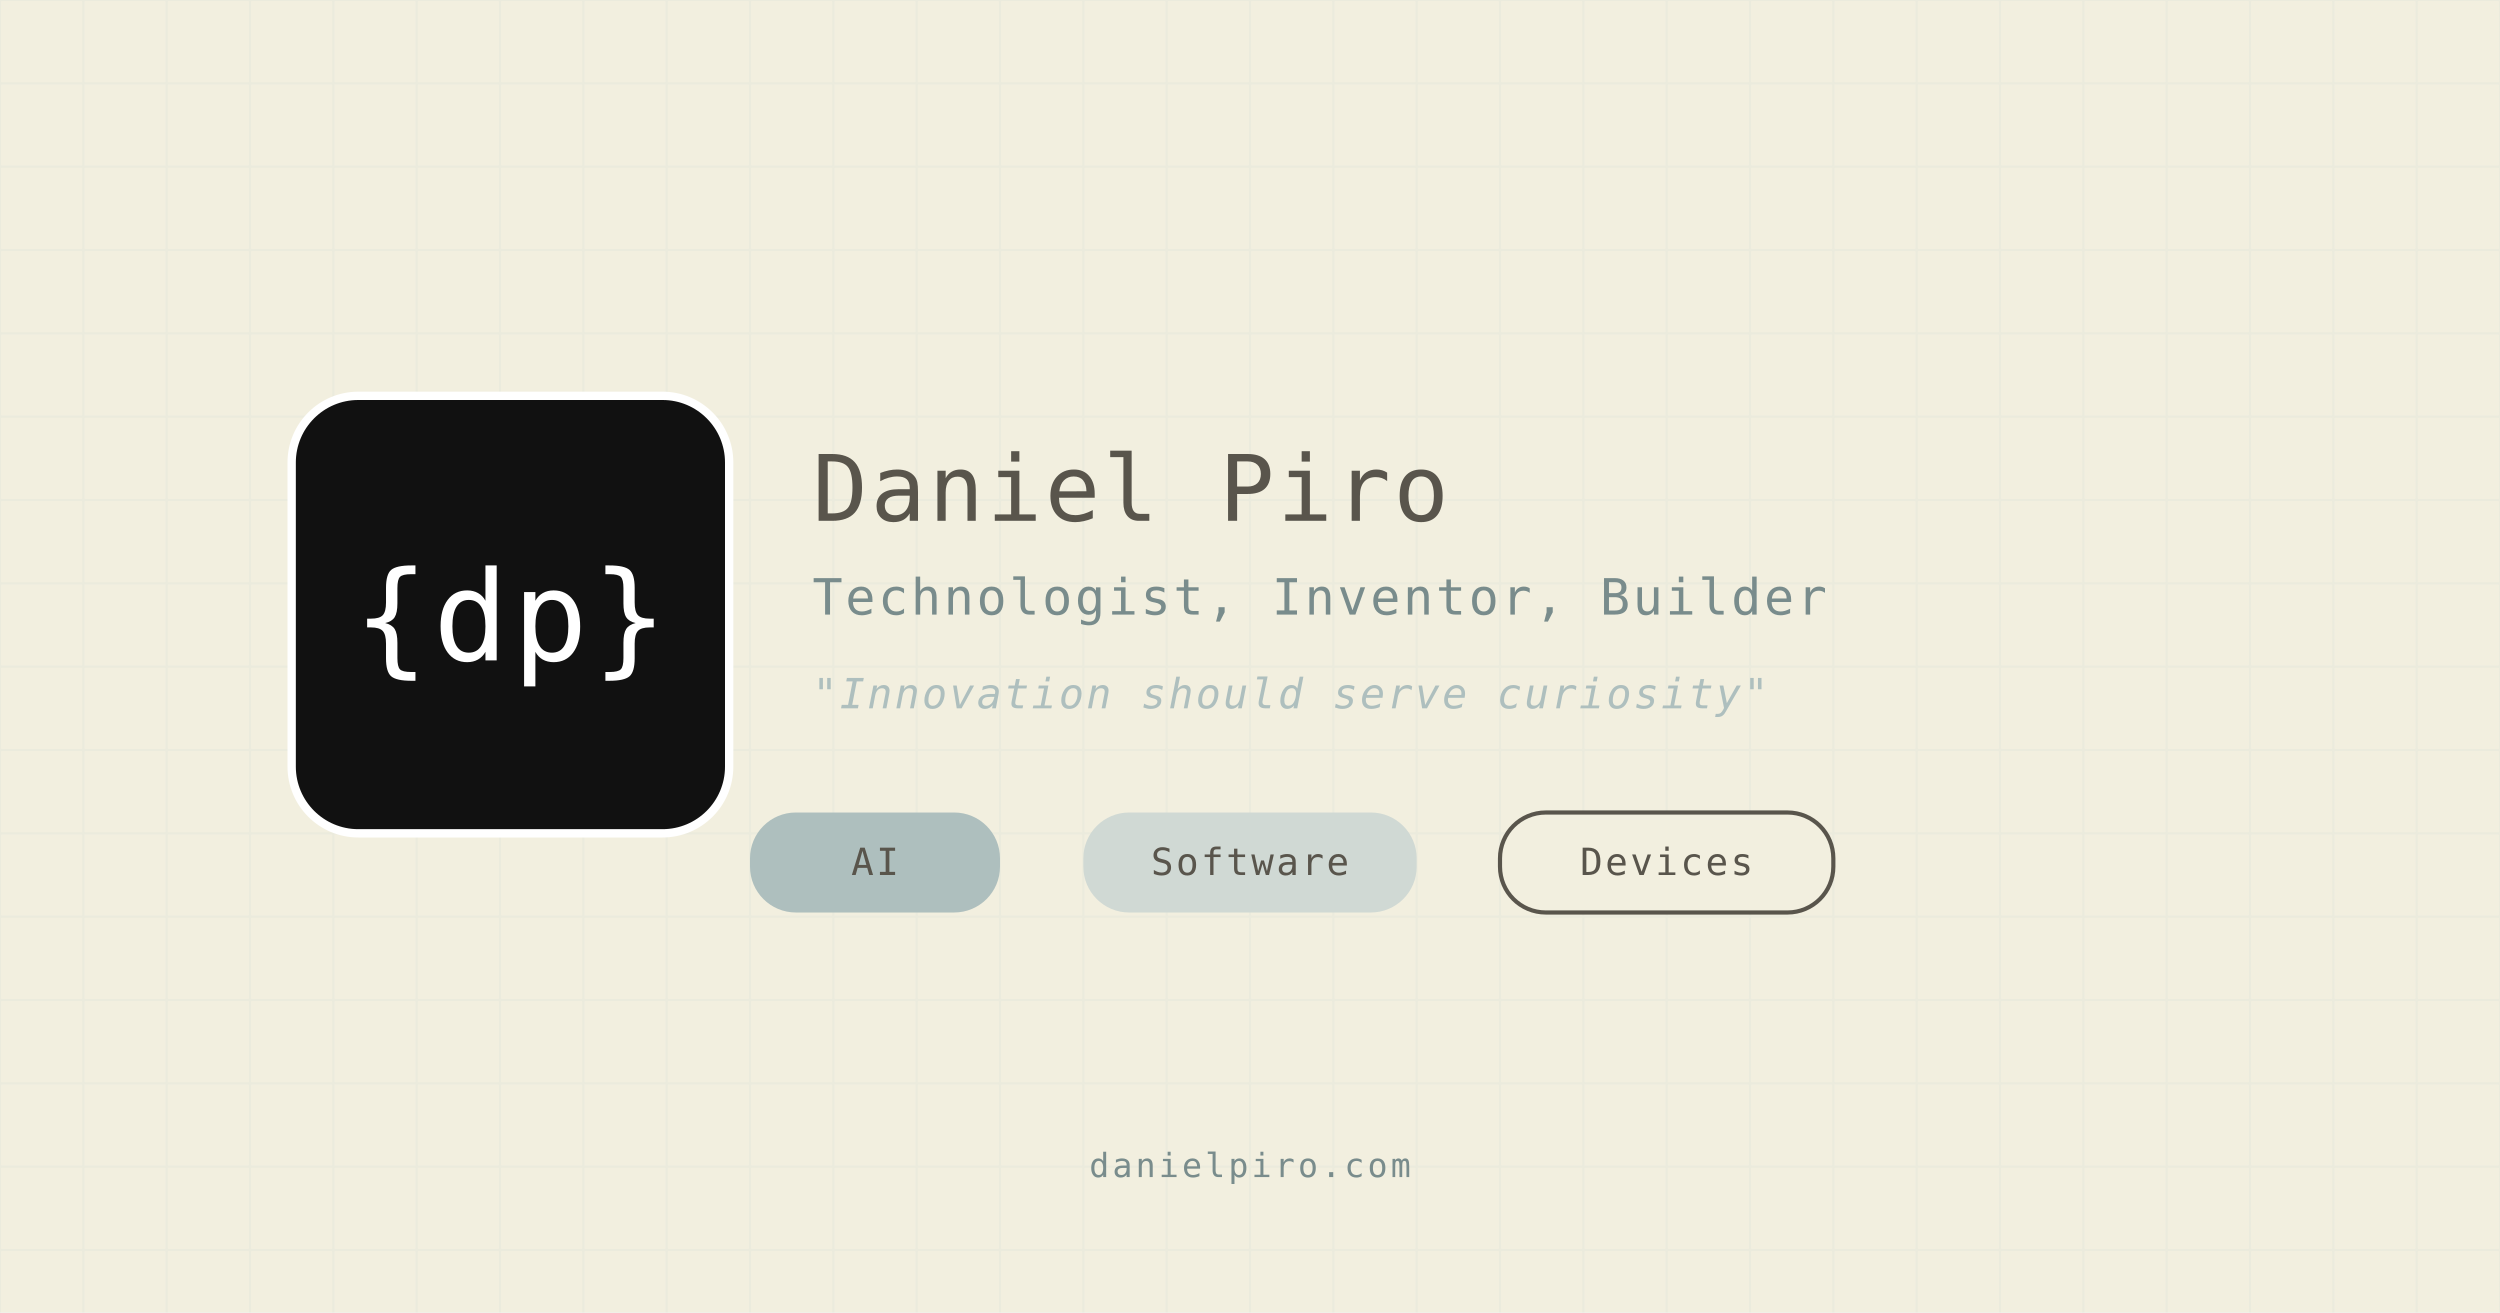
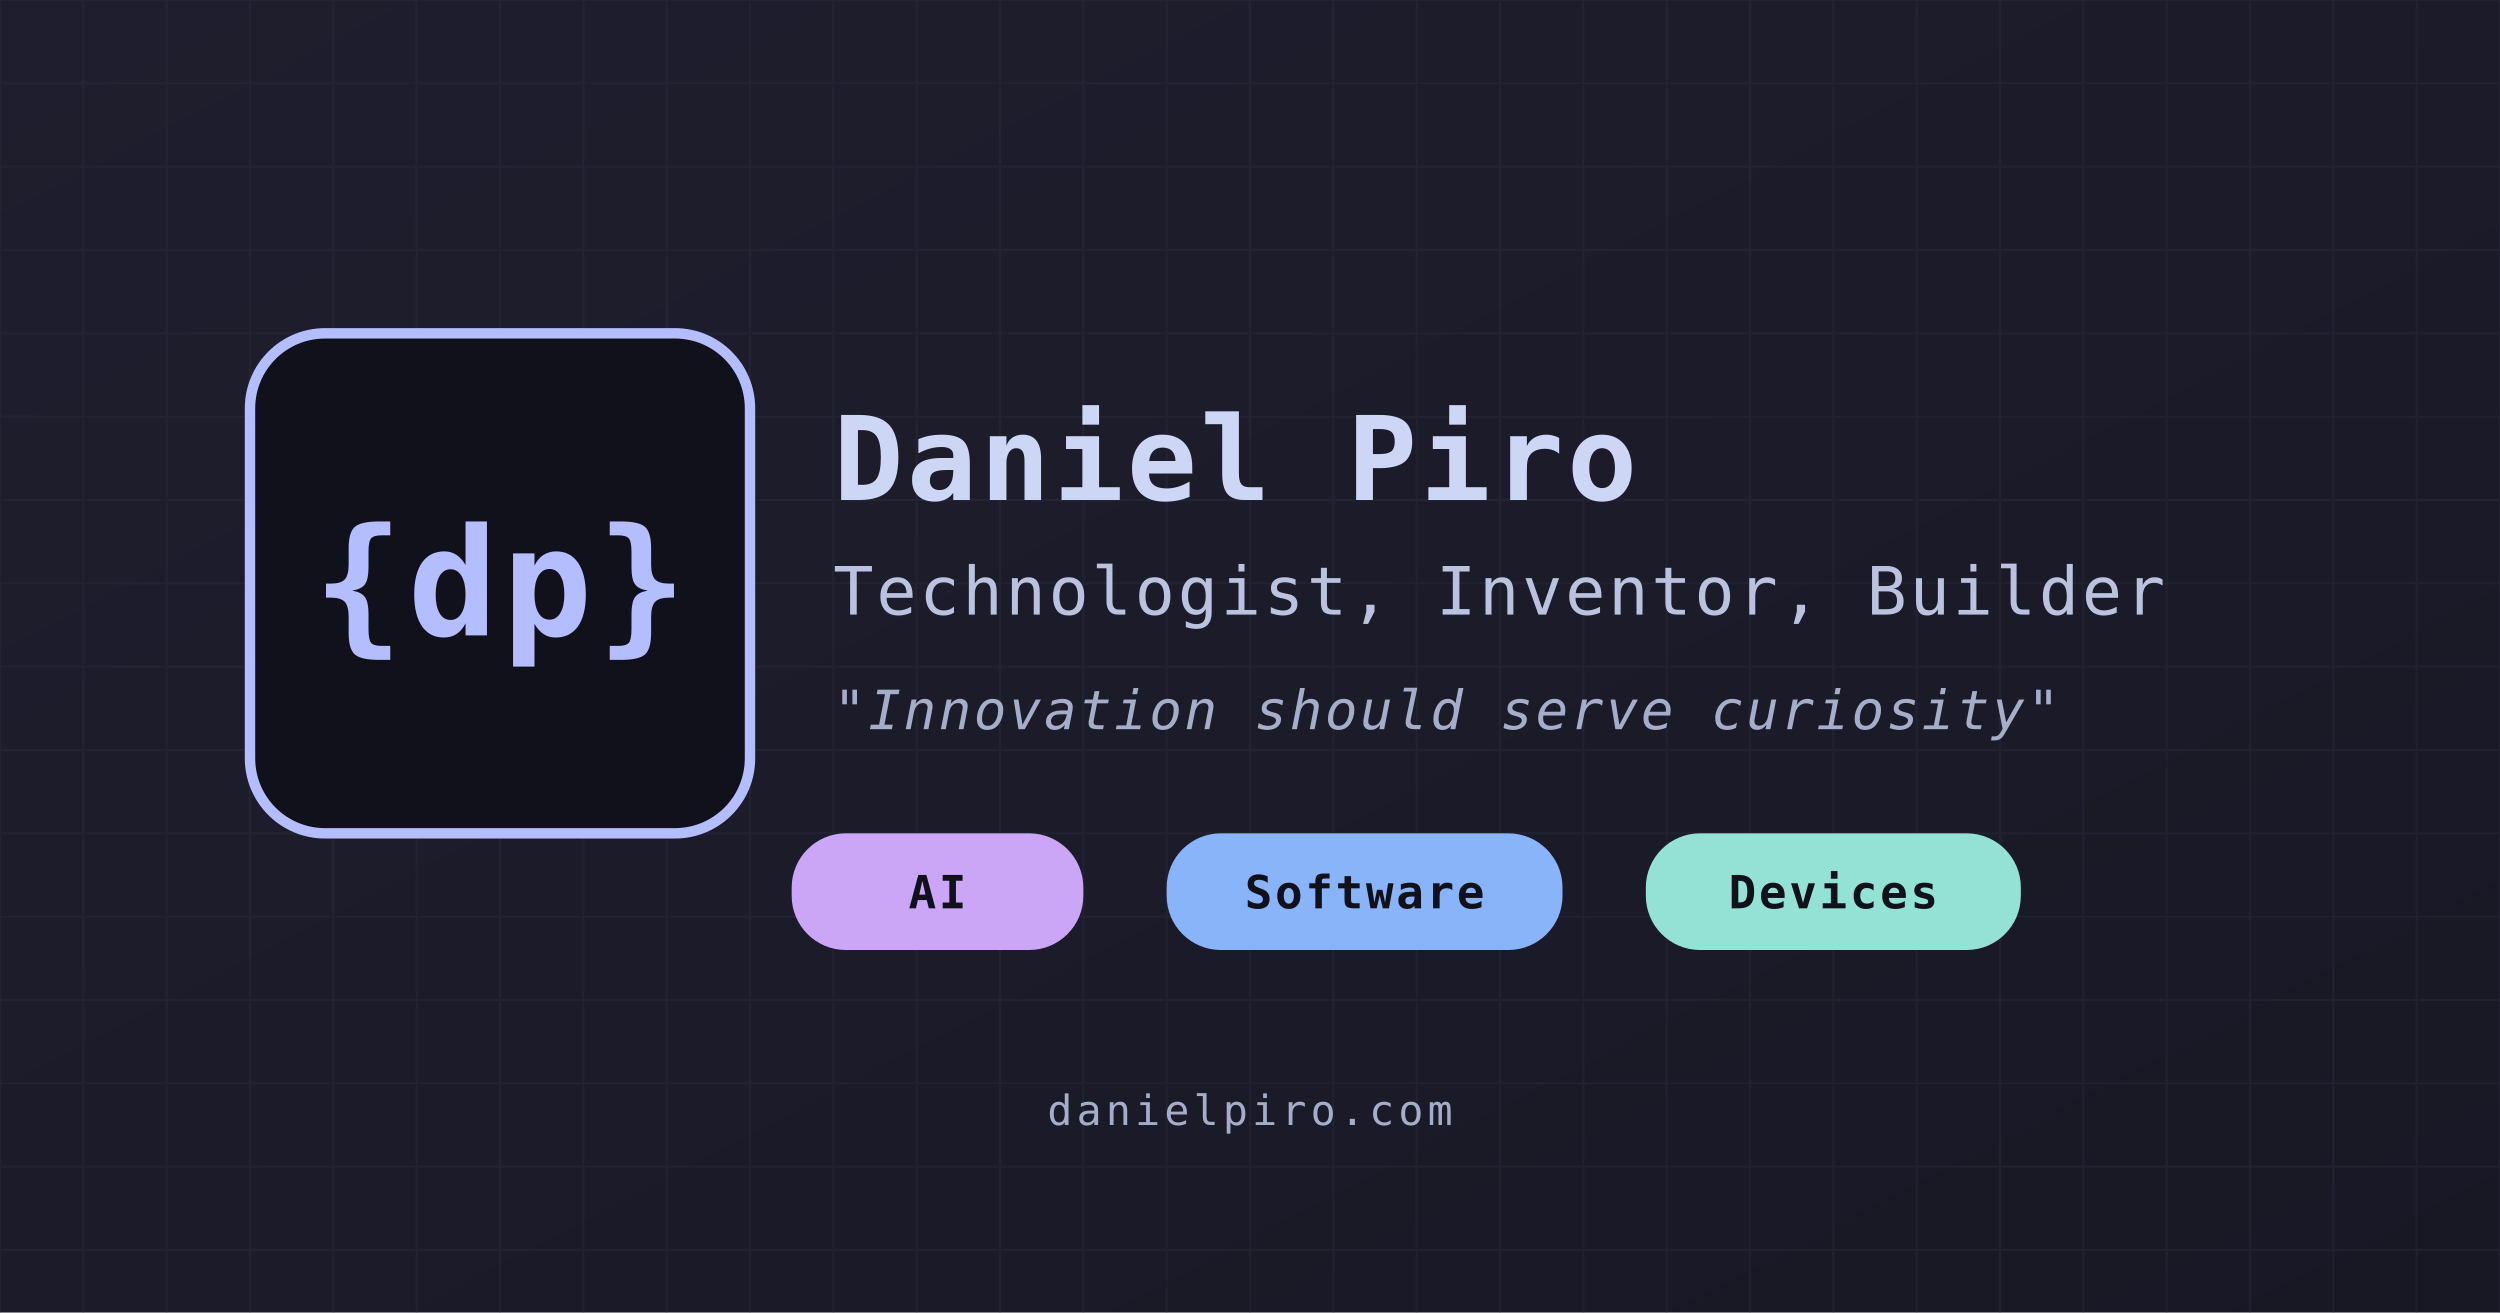
<svg xmlns="http://www.w3.org/2000/svg" width="1200" height="630" viewBox="0 0 1200 630">
  <defs>
    <linearGradient id="bg" x1="0" y1="0" x2="1" y2="1">
-       <stop offset="0%" stop-color="#F2EFDF" />
-       <stop offset="100%" stop-color="#F2EFDF" />
+       <stop offset="0%" stop-color="#1e1e2e" />
+       <stop offset="100%" stop-color="#181825" />
    </linearGradient>
  </defs>
  <rect width="1200" height="630" fill="url(#bg)" />
-   <g stroke="#D0D9D4" stroke-width="1" opacity="0.22">
+   <g stroke="#313244" stroke-width="1" opacity="0.3">
    <g>
      <line x1="0" y1="0" x2="0" y2="630" />
      <line x1="40" y1="0" x2="40" y2="630" />
      <line x1="80" y1="0" x2="80" y2="630" />
      <line x1="120" y1="0" x2="120" y2="630" />
      <line x1="160" y1="0" x2="160" y2="630" />
      <line x1="200" y1="0" x2="200" y2="630" />
      <line x1="240" y1="0" x2="240" y2="630" />
      <line x1="280" y1="0" x2="280" y2="630" />
      <line x1="320" y1="0" x2="320" y2="630" />
      <line x1="360" y1="0" x2="360" y2="630" />
      <line x1="400" y1="0" x2="400" y2="630" />
      <line x1="440" y1="0" x2="440" y2="630" />
      <line x1="480" y1="0" x2="480" y2="630" />
      <line x1="520" y1="0" x2="520" y2="630" />
      <line x1="560" y1="0" x2="560" y2="630" />
      <line x1="600" y1="0" x2="600" y2="630" />
      <line x1="640" y1="0" x2="640" y2="630" />
      <line x1="680" y1="0" x2="680" y2="630" />
      <line x1="720" y1="0" x2="720" y2="630" />
      <line x1="760" y1="0" x2="760" y2="630" />
      <line x1="800" y1="0" x2="800" y2="630" />
      <line x1="840" y1="0" x2="840" y2="630" />
      <line x1="880" y1="0" x2="880" y2="630" />
      <line x1="920" y1="0" x2="920" y2="630" />
      <line x1="960" y1="0" x2="960" y2="630" />
      <line x1="1000" y1="0" x2="1000" y2="630" />
      <line x1="1040" y1="0" x2="1040" y2="630" />
      <line x1="1080" y1="0" x2="1080" y2="630" />
      <line x1="1120" y1="0" x2="1120" y2="630" />
      <line x1="1160" y1="0" x2="1160" y2="630" />
      <line x1="1200" y1="0" x2="1200" y2="630" />
    </g>
    <g>
      <line x1="0" y1="0" x2="1200" y2="0" />
      <line x1="0" y1="40" x2="1200" y2="40" />
      <line x1="0" y1="80" x2="1200" y2="80" />
      <line x1="0" y1="120" x2="1200" y2="120" />
      <line x1="0" y1="160" x2="1200" y2="160" />
      <line x1="0" y1="200" x2="1200" y2="200" />
      <line x1="0" y1="240" x2="1200" y2="240" />
      <line x1="0" y1="280" x2="1200" y2="280" />
      <line x1="0" y1="320" x2="1200" y2="320" />
      <line x1="0" y1="360" x2="1200" y2="360" />
      <line x1="0" y1="400" x2="1200" y2="400" />
      <line x1="0" y1="440" x2="1200" y2="440" />
      <line x1="0" y1="480" x2="1200" y2="480" />
      <line x1="0" y1="520" x2="1200" y2="520" />
      <line x1="0" y1="560" x2="1200" y2="560" />
      <line x1="0" y1="600" x2="1200" y2="600" />
    </g>
  </g>
-   <rect x="140" y="190" width="210" height="210" rx="32" fill="#111111" stroke="#FFFFFF" stroke-width="4" />
-   <text x="245" y="317" text-anchor="middle" font-family="'JetBrains Mono', 'IBM Plex Mono', monospace" font-size="60" letter-spacing="2" fill="#FFFFFF">
+   <rect x="120" y="160" width="240" height="240" rx="36" fill="#11111b" stroke="#b4befe" stroke-width="5" />
+   <text x="240" y="305" text-anchor="middle" font-family="'JetBrains Mono', 'IBM Plex Mono', monospace" font-size="72" font-weight="600" letter-spacing="2" fill="#b4befe">
    {dp}
  </text>
-   <text x="390" y="250" font-family="'JetBrains Mono', 'IBM Plex Mono', monospace" font-size="44" letter-spacing="1.4" fill="#59554C">
+   <text x="400" y="240" font-family="'JetBrains Mono', 'IBM Plex Mono', monospace" font-size="56" font-weight="700" letter-spacing="1.5" fill="#cdd6f4">
    Daniel Piro
  </text>
-   <text x="390" y="295" font-family="'JetBrains Mono', 'IBM Plex Mono', monospace" font-size="24" letter-spacing="1.3" fill="#798C8C">
+   <text x="400" y="295" font-family="'JetBrains Mono', 'IBM Plex Mono', monospace" font-size="32" letter-spacing="1.4" fill="#bac2de">
    Technologist, Inventor, Builder
  </text>
-   <text x="390" y="340" font-family="'JetBrains Mono', 'IBM Plex Mono', monospace" font-size="20" letter-spacing="1.1" font-style="italic" fill="#AEBFBE">
+   <text x="400" y="350" font-family="'JetBrains Mono', 'IBM Plex Mono', monospace" font-size="26" letter-spacing="1.2" font-style="italic" fill="#a6adc8">
    "Innovation should serve curiosity"
  </text>
-   <g transform="translate(360, 390)">
-     <rect x="0" y="0" rx="22" width="120" height="48" fill="#AEBFBE" />
-     <text x="60" y="30" text-anchor="middle" font-family="'JetBrains Mono', 'IBM Plex Mono', monospace" font-size="18" letter-spacing="1.2" fill="#59554C">
+   <g transform="translate(380, 400)">
+     <rect x="0" y="0" rx="26" width="140" height="56" fill="#cba6f7" />
+     <text x="70" y="36" text-anchor="middle" font-family="'JetBrains Mono', 'IBM Plex Mono', monospace" font-size="22" font-weight="600" letter-spacing="1.3" fill="#11111b">
      AI
    </text>
  </g>
-   <g transform="translate(520, 390)">
-     <rect x="0" y="0" rx="22" width="160" height="48" fill="#D0D9D4" />
-     <text x="80" y="30" text-anchor="middle" font-family="'JetBrains Mono', 'IBM Plex Mono', monospace" font-size="18" letter-spacing="1.2" fill="#59554C">
+   <g transform="translate(560, 400)">
+     <rect x="0" y="0" rx="26" width="190" height="56" fill="#89b4fa" />
+     <text x="95" y="36" text-anchor="middle" font-family="'JetBrains Mono', 'IBM Plex Mono', monospace" font-size="22" font-weight="600" letter-spacing="1.3" fill="#11111b">
      Software
    </text>
  </g>
-   <g transform="translate(720, 390)">
-     <rect x="0" y="0" rx="22" width="160" height="48" fill="#F2EFDF" stroke="#59554C" stroke-width="2" />
-     <text x="80" y="30" text-anchor="middle" font-family="'JetBrains Mono', 'IBM Plex Mono', monospace" font-size="18" letter-spacing="1.2" fill="#59554C">
+   <g transform="translate(790, 400)">
+     <rect x="0" y="0" rx="26" width="180" height="56" fill="#94e2d5" />
+     <text x="90" y="36" text-anchor="middle" font-family="'JetBrains Mono', 'IBM Plex Mono', monospace" font-size="22" font-weight="600" letter-spacing="1.3" fill="#11111b">
      Devices
    </text>
  </g>
-   <text x="600" y="565" text-anchor="middle" font-family="'JetBrains Mono', 'IBM Plex Mono', monospace" font-size="16" letter-spacing="1.5" fill="#798C8C">
+   <text x="600" y="540" text-anchor="middle" font-family="'JetBrains Mono', 'IBM Plex Mono', monospace" font-size="20" letter-spacing="2" fill="#a6adc8">
    danielpiro.com
  </text>
</svg>
